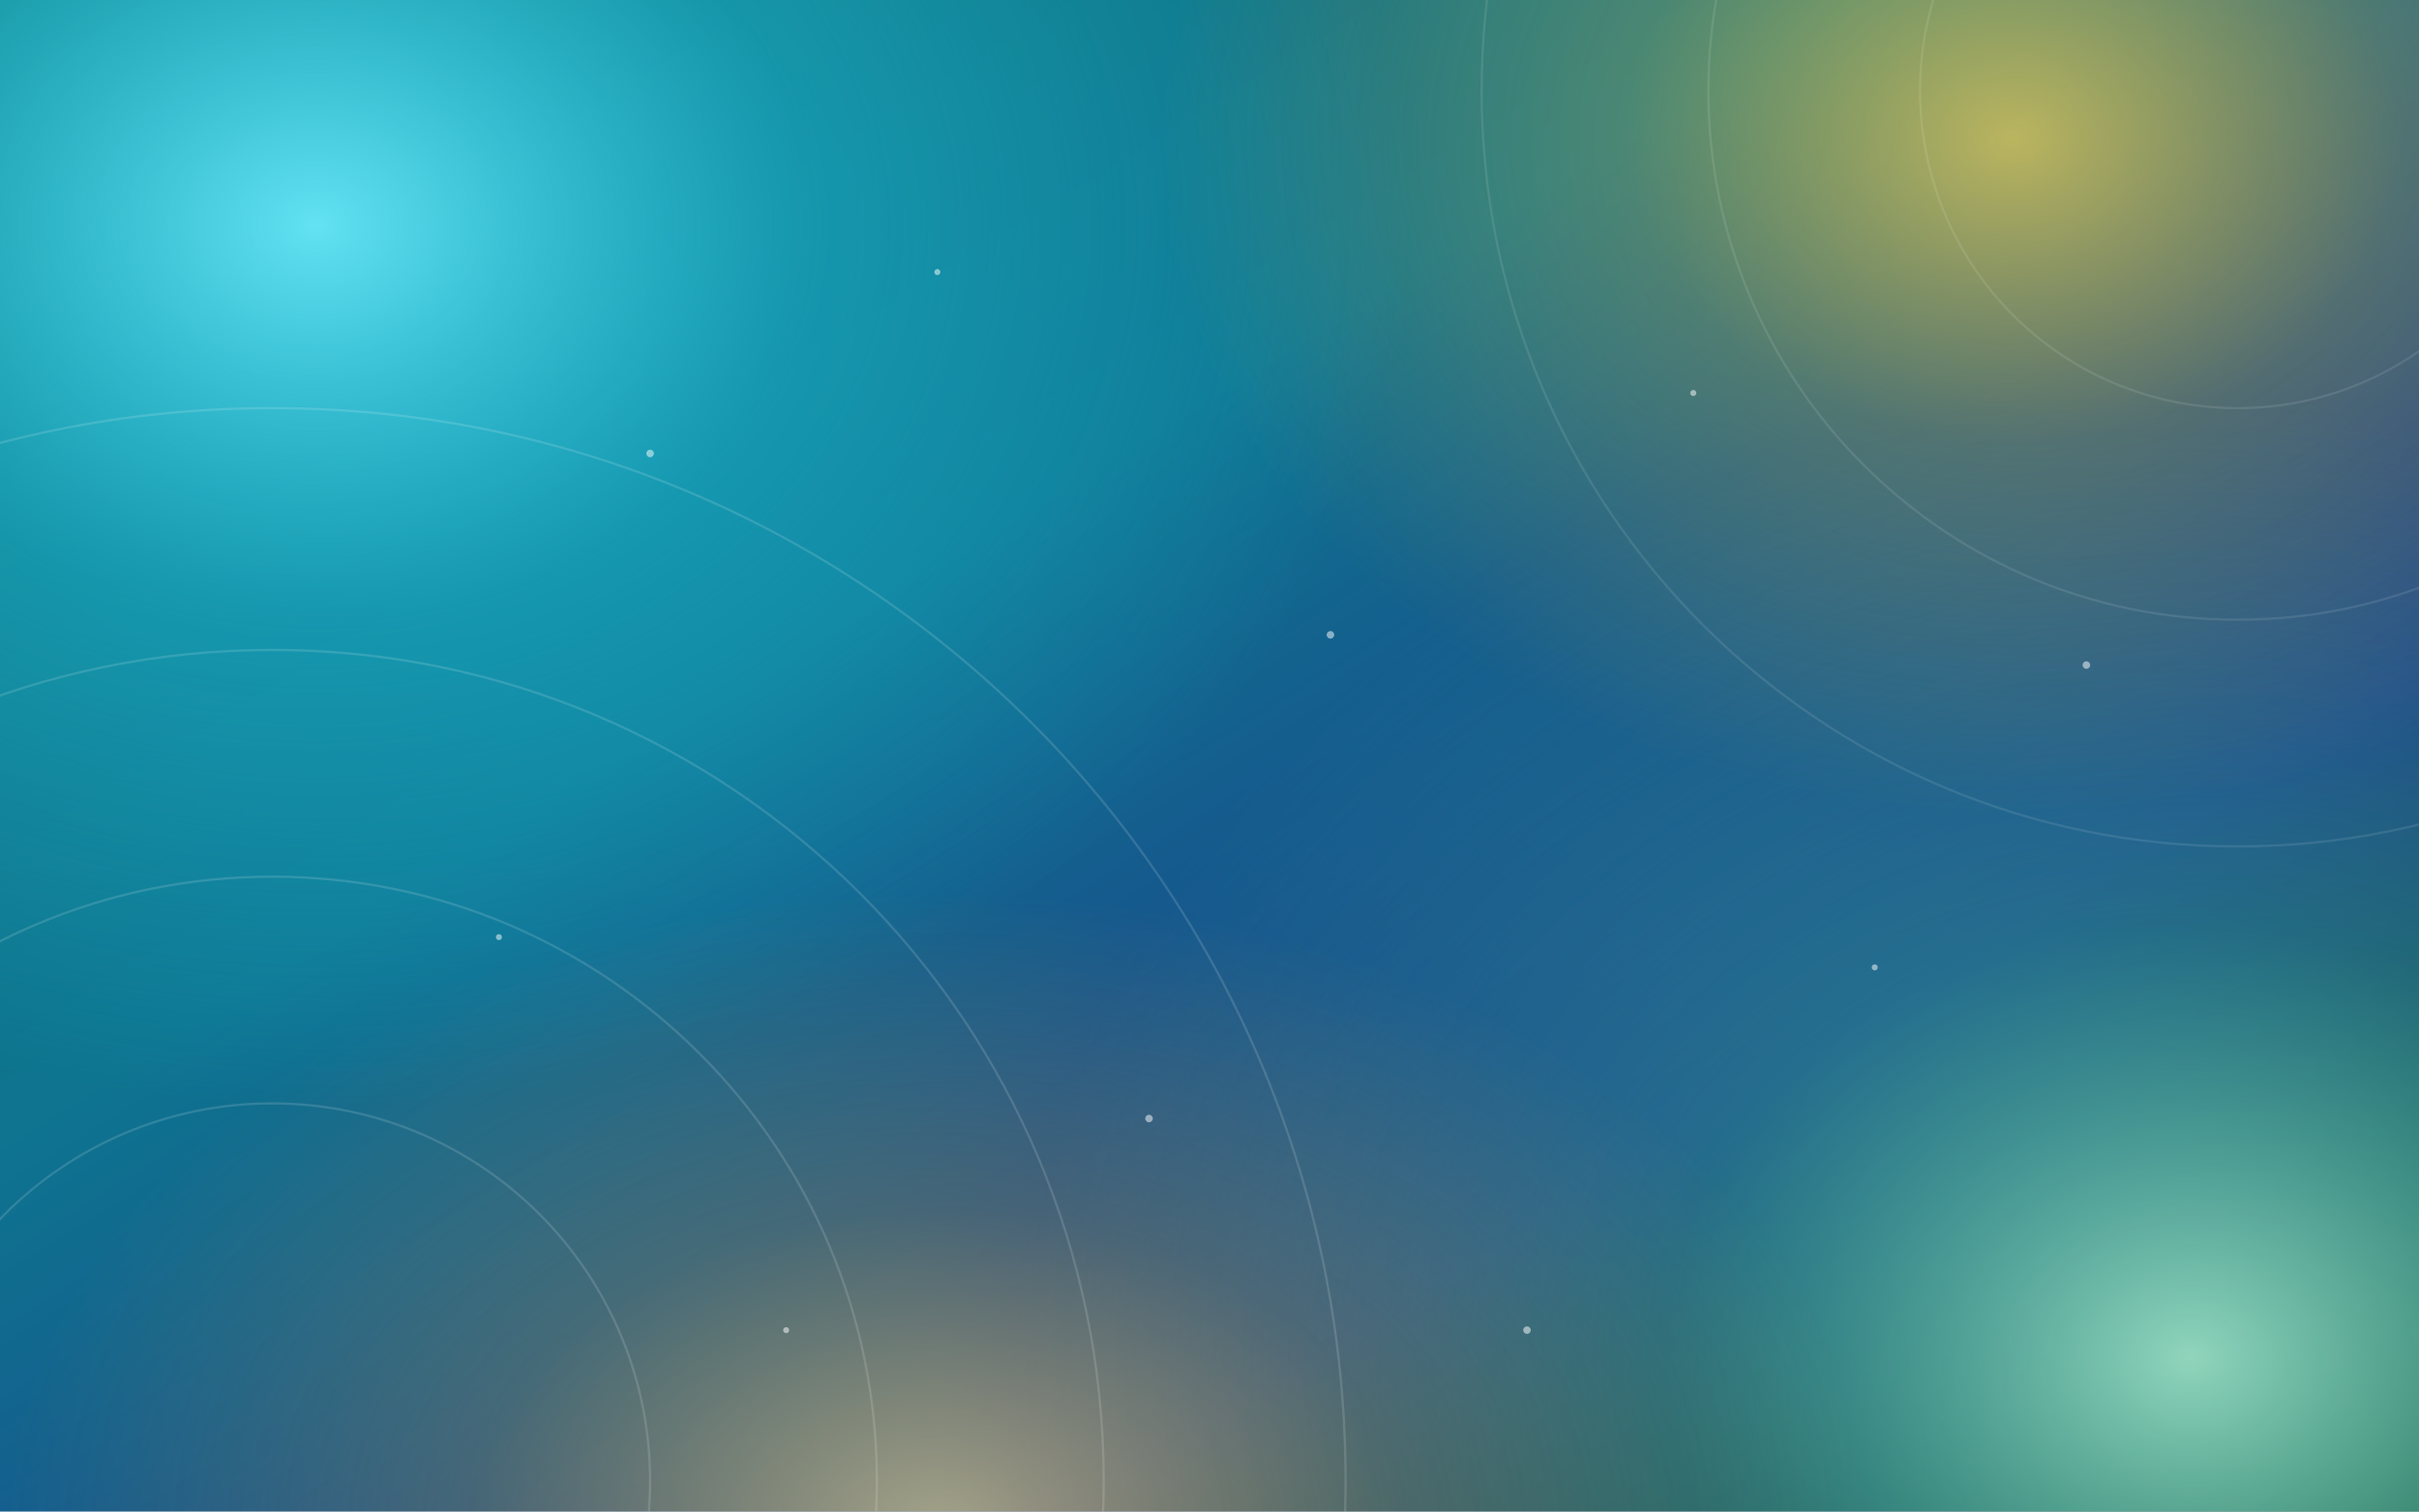
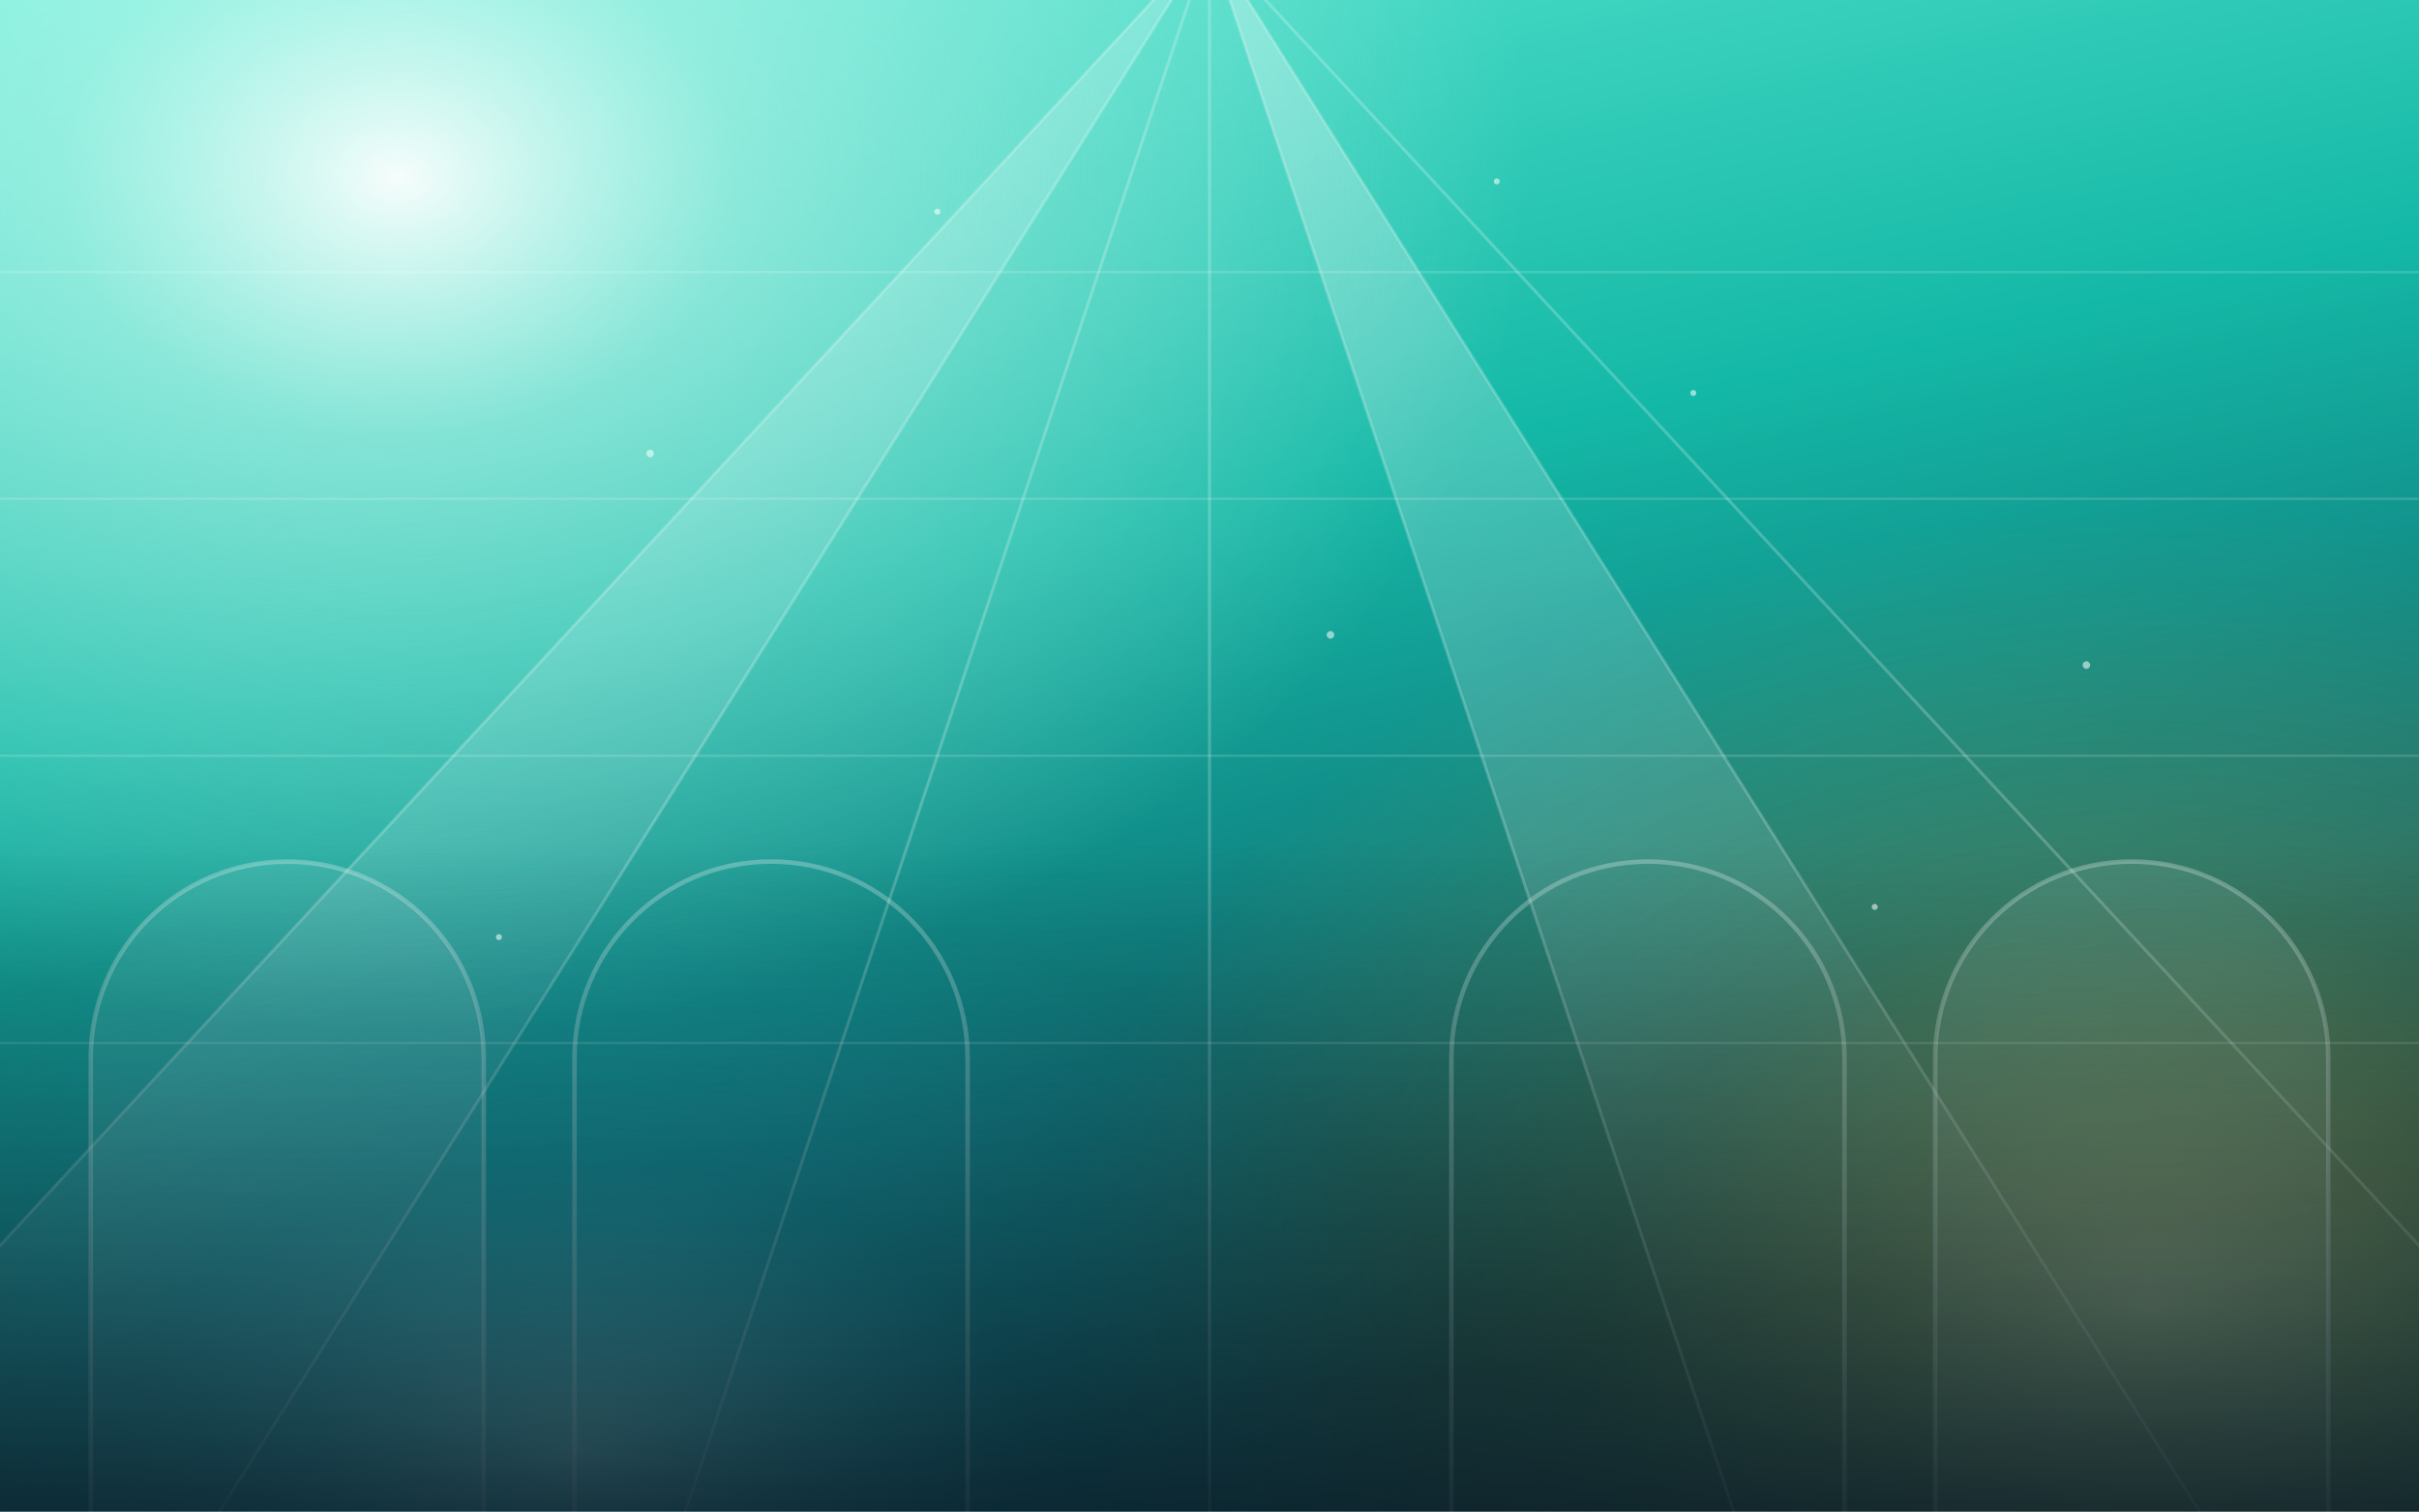
<svg xmlns="http://www.w3.org/2000/svg" viewBox="0 0 1600 1000" preserveAspectRatio="xMidYMid slice" role="img" aria-label="">
  <defs>
-     <linearGradient id="atriumBase" x1="0" y1="0" x2="1" y2="1">
-       <stop offset="0" stop-color="#0f6e73" />
-       <stop offset="0.38" stop-color="#0e7490" />
-       <stop offset="0.72" stop-color="#1e3a8a" />
-       <stop offset="1" stop-color="#0b1f2a" />
+     <linearGradient id="atriumSky" x1="0" y1="0" x2="0.35" y2="1">
+       <stop offset="0" stop-color="#5eead4" />
+       <stop offset="0.45" stop-color="#14b8a6" />
+       <stop offset="0.8" stop-color="#0f6e73" />
+       <stop offset="1" stop-color="#0b3d42" />
    </linearGradient>
-     <radialGradient id="atriumCyan" cx="0.5" cy="0.5" r="0.5">
-       <stop offset="0" stop-color="#67e8f9" stop-opacity="0.95" />
-       <stop offset="0.45" stop-color="#22d3ee" stop-opacity="0.38" />
+     <linearGradient id="atriumFloor" x1="0" y1="0" x2="0" y2="1">
+       <stop offset="0" stop-color="#0b3d42" stop-opacity="0" />
+       <stop offset="1" stop-color="#0b1f2a" stop-opacity="0.85" />
+     </linearGradient>
+     <radialGradient id="atriumSun" cx="0.5" cy="0.5" r="0.5">
+       <stop offset="0" stop-color="#ffffff" stop-opacity="0.95" />
+       <stop offset="0.3" stop-color="#ccfbf1" stop-opacity="0.55" />
+       <stop offset="1" stop-color="#ccfbf1" stop-opacity="0" />
+     </radialGradient>
+     <radialGradient id="atriumWarm" cx="0.5" cy="0.5" r="0.5">
+       <stop offset="0" stop-color="#fde68a" stop-opacity="0.55" />
+       <stop offset="0.5" stop-color="#fbbf24" stop-opacity="0.18" />
+       <stop offset="1" stop-color="#fbbf24" stop-opacity="0" />
+     </radialGradient>
+     <radialGradient id="atriumCool" cx="0.5" cy="0.5" r="0.5">
+       <stop offset="0" stop-color="#a5f3fc" stop-opacity="0.7" />
+       <stop offset="0.5" stop-color="#22d3ee" stop-opacity="0.25" />
      <stop offset="1" stop-color="#22d3ee" stop-opacity="0" />
    </radialGradient>
-     <radialGradient id="atriumViolet" cx="0.5" cy="0.5" r="0.5">
-       <stop offset="0" stop-color="#a7f3d0" stop-opacity="0.85" />
-       <stop offset="0.45" stop-color="#34d399" stop-opacity="0.34" />
-       <stop offset="1" stop-color="#34d399" stop-opacity="0" />
-     </radialGradient>
-     <radialGradient id="atriumAmber" cx="0.5" cy="0.5" r="0.5">
-       <stop offset="0" stop-color="#fcd34d" stop-opacity="0.72" />
-       <stop offset="0.45" stop-color="#fbbf24" stop-opacity="0.26" />
-       <stop offset="1" stop-color="#fbbf24" stop-opacity="0" />
-     </radialGradient>
-     <radialGradient id="atriumRose" cx="0.5" cy="0.5" r="0.5">
-       <stop offset="0" stop-color="#fde68a" stop-opacity="0.6" />
-       <stop offset="0.5" stop-color="#fbbf24" stop-opacity="0.2" />
-       <stop offset="1" stop-color="#fbbf24" stop-opacity="0" />
-     </radialGradient>
+     <linearGradient id="atriumBeam" x1="0" y1="0" x2="0.4" y2="1">
+       <stop offset="0" stop-color="#ffffff" stop-opacity="0.32" />
+       <stop offset="1" stop-color="#ffffff" stop-opacity="0" />
+     </linearGradient>
  </defs>
-   <rect width="1600" height="1000" fill="url(#atriumBase)" />
-   <ellipse cx="210" cy="150" rx="720" ry="580" fill="url(#atriumCyan)" />
-   <ellipse cx="1450" cy="900" rx="780" ry="640" fill="url(#atriumViolet)" />
-   <ellipse cx="1330" cy="90" rx="560" ry="450" fill="url(#atriumAmber)" />
-   <ellipse cx="620" cy="1010" rx="620" ry="420" fill="url(#atriumRose)" />
-   <g fill="none" stroke="#ffffff" stroke-opacity="0.14" stroke-width="1.5">
-     <circle cx="180" cy="980" r="250" />
-     <circle cx="180" cy="980" r="400" />
-     <circle cx="180" cy="980" r="550" />
-     <circle cx="180" cy="980" r="710" />
+   <rect width="1600" height="1000" fill="url(#atriumSky)" />
+   <ellipse cx="260" cy="120" rx="760" ry="560" fill="url(#atriumSun)" />
+   <ellipse cx="1420" cy="860" rx="720" ry="520" fill="url(#atriumWarm)" />
+   <ellipse cx="380" cy="960" rx="600" ry="380" fill="url(#atriumCool)" />
+   <g fill="none" stroke="#ffffff" stroke-opacity="0.22" stroke-width="2">
+     <line x1="800" y1="-40" x2="-200" y2="1040" />
+     <line x1="800" y1="-40" x2="120" y2="1040" />
+     <line x1="800" y1="-40" x2="440" y2="1040" />
+     <line x1="800" y1="-40" x2="800" y2="1040" />
+     <line x1="800" y1="-40" x2="1160" y2="1040" />
+     <line x1="800" y1="-40" x2="1480" y2="1040" />
+     <line x1="800" y1="-40" x2="1800" y2="1040" />
  </g>
-   <g fill="none" stroke="#ffffff" stroke-opacity="0.10" stroke-width="1.5">
-     <circle cx="1480" cy="60" r="210" />
-     <circle cx="1480" cy="60" r="350" />
-     <circle cx="1480" cy="60" r="500" />
+   <g fill="none" stroke="#ffffff" stroke-opacity="0.16" stroke-width="1.5">
+     <line x1="-100" y1="180" x2="1700" y2="180" />
+     <line x1="-100" y1="330" x2="1700" y2="330" />
+     <line x1="-100" y1="500" x2="1700" y2="500" />
+     <line x1="-100" y1="690" x2="1700" y2="690" />
  </g>
-   <g fill="#ffffff" fill-opacity="0.5">
+   <polygon points="800,-40 -200,1040 120,1040" fill="url(#atriumBeam)" />
+   <polygon points="800,-40 1160,1040 1480,1040" fill="url(#atriumBeam)" />
+   <g fill="none" stroke="#ffffff" stroke-opacity="0.28" stroke-width="3">
+     <path d="M 60 1000 V 700 A 130 130 0 0 1 320 700 V 1000" />
+     <path d="M 380 1000 V 700 A 130 130 0 0 1 640 700 V 1000" />
+     <path d="M 960 1000 V 700 A 130 130 0 0 1 1220 700 V 1000" />
+     <path d="M 1280 1000 V 700 A 130 130 0 0 1 1540 700 V 1000" />
+   </g>
+   <g fill="#ffffff" fill-opacity="0.08">
+     <path d="M 60 1000 V 700 A 130 130 0 0 1 320 700 V 1000 Z" />
+     <path d="M 1280 1000 V 700 A 130 130 0 0 1 1540 700 V 1000 Z" />
+   </g>
+   <rect x="0" y="560" width="1600" height="440" fill="url(#atriumFloor)" />
+   <g fill="#ffffff" fill-opacity="0.55">
    <circle cx="430" cy="300" r="2.5" />
-     <circle cx="620" cy="180" r="2" />
+     <circle cx="620" cy="140" r="2" />
    <circle cx="880" cy="420" r="2.5" />
    <circle cx="1120" cy="260" r="2" />
    <circle cx="330" cy="620" r="2" />
-     <circle cx="760" cy="740" r="2.5" />
-     <circle cx="1240" cy="640" r="2" />
-     <circle cx="1010" cy="880" r="2.5" />
-     <circle cx="520" cy="880" r="2" />
+     <circle cx="1240" cy="600" r="2" />
    <circle cx="1380" cy="440" r="2.5" />
+     <circle cx="990" cy="120" r="2" />
  </g>
</svg>
